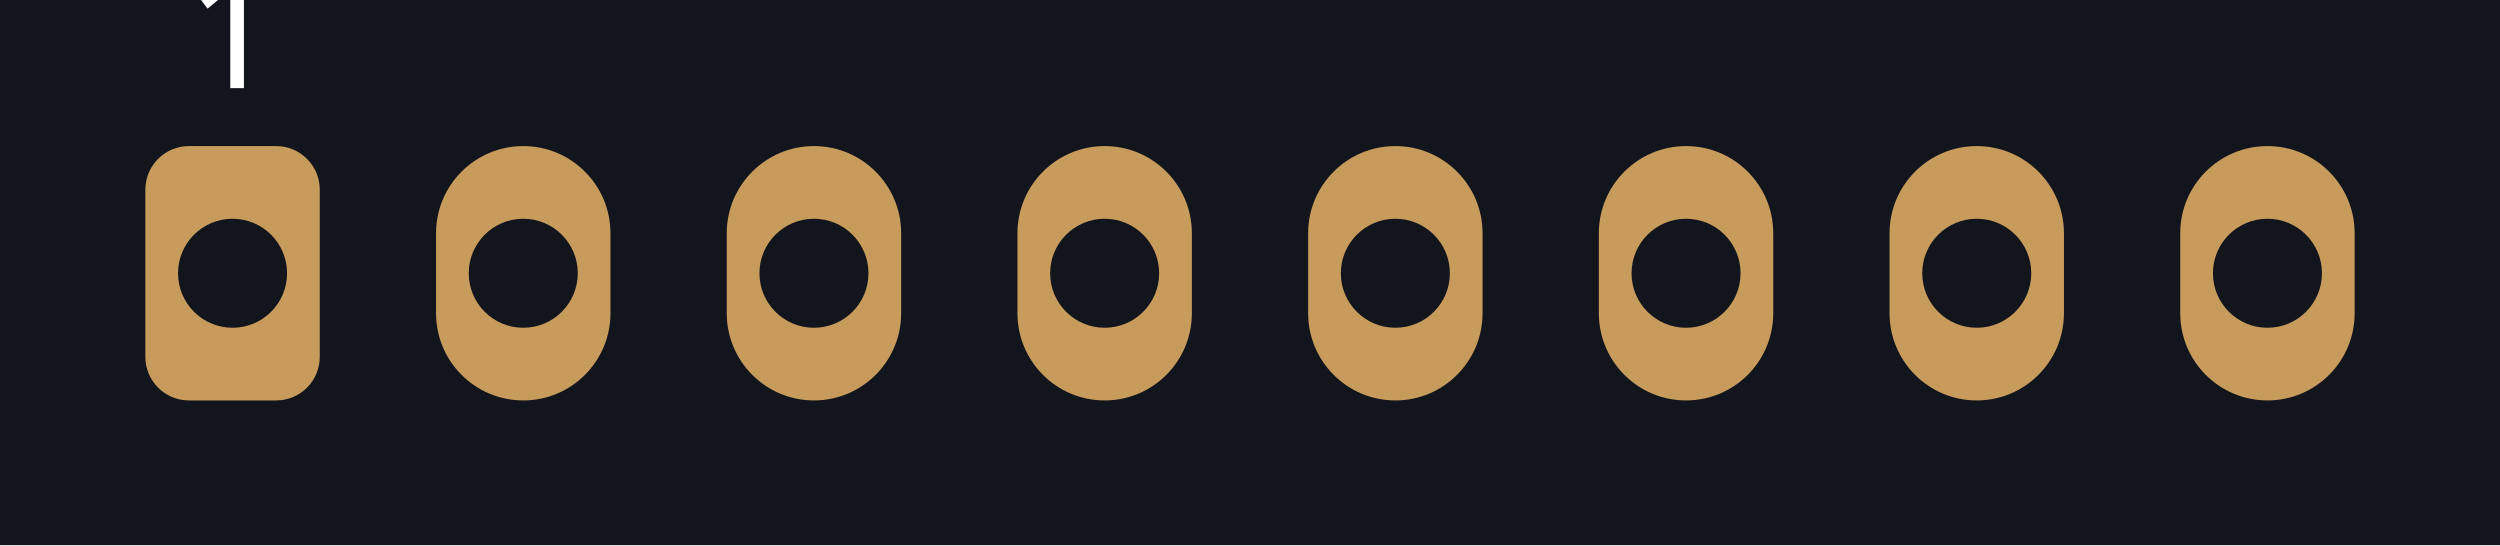
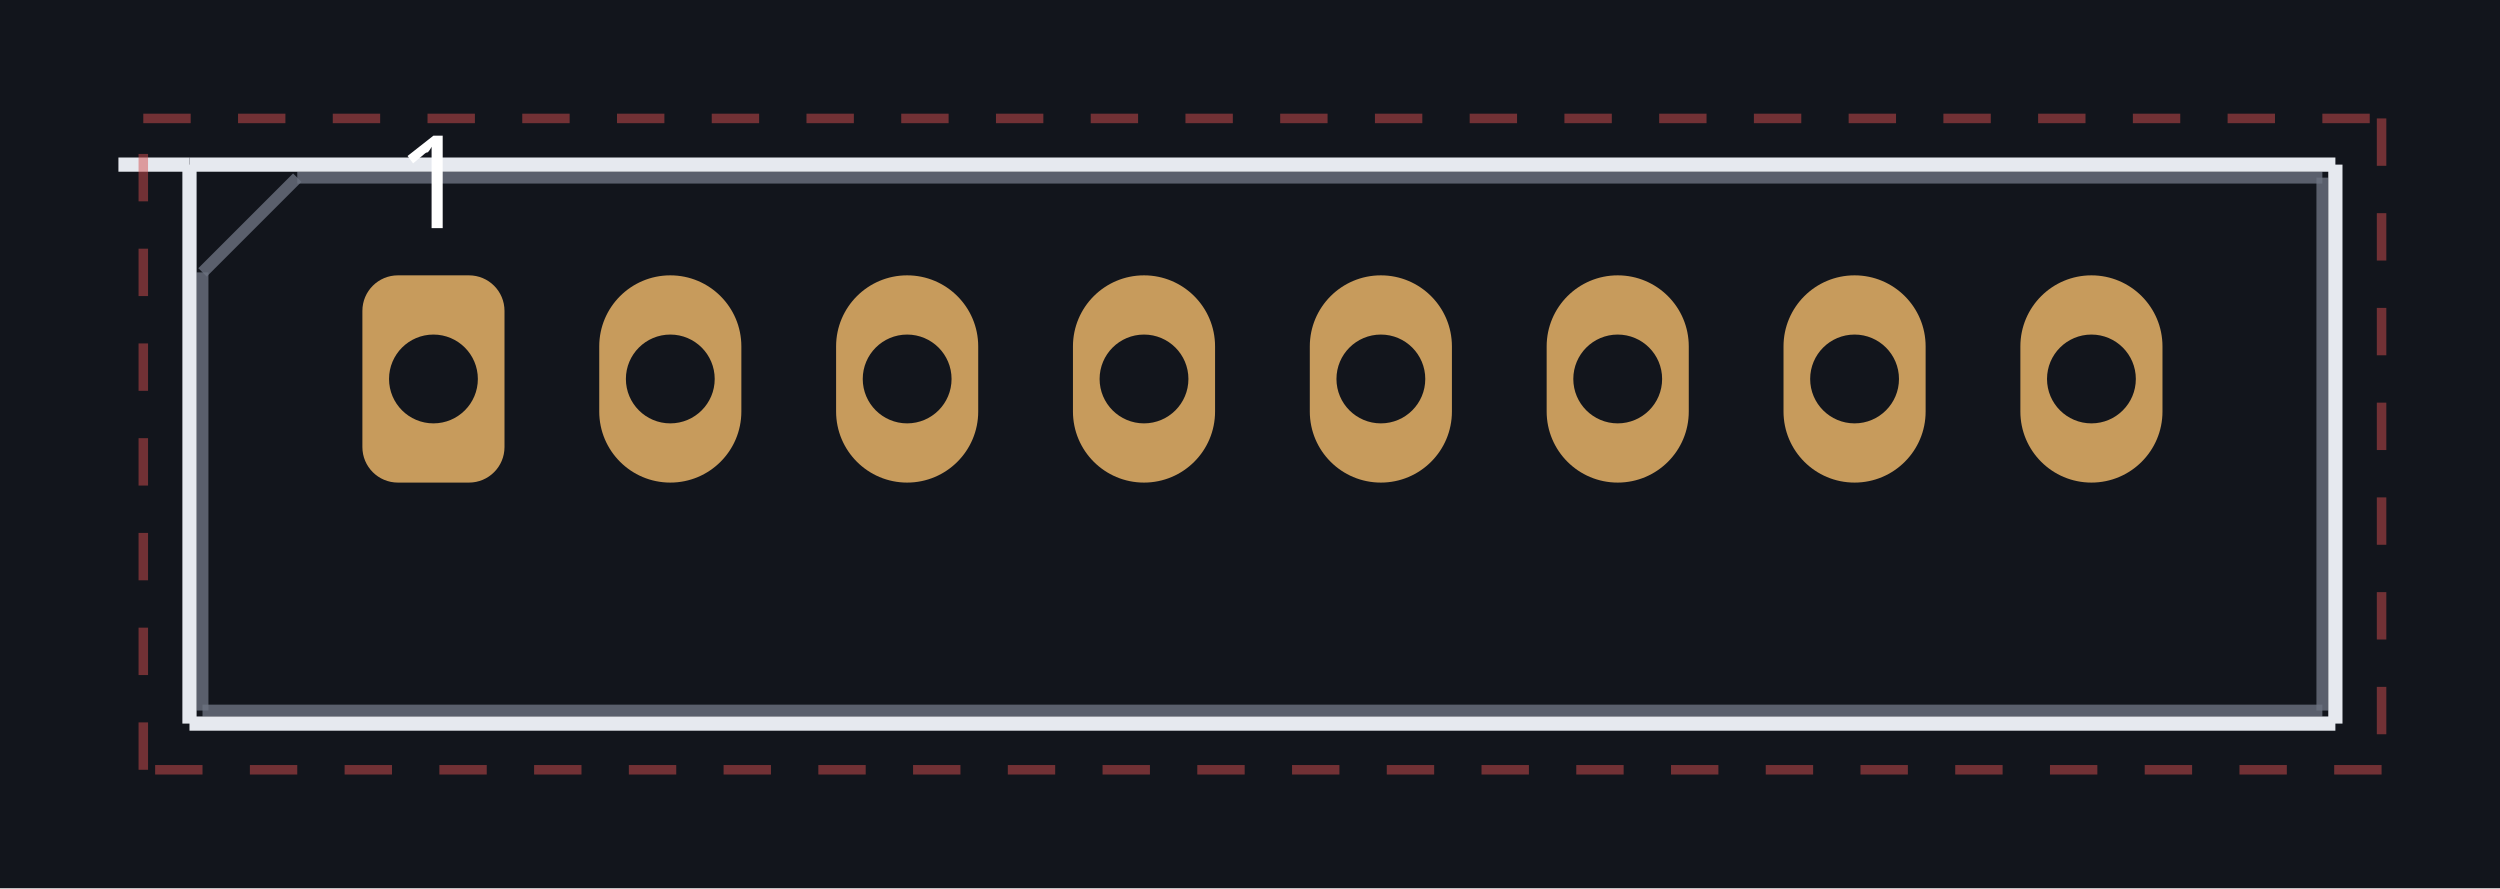
- <svg xmlns="http://www.w3.org/2000/svg" viewBox="-1.60 -1.88 17.20 3.75" preserveAspectRatio="xMidYMid meet" style="width:100%;height:100%">
-   <rect x="-1.60" y="-1.88" width="17.20" height="3.75" fill="#12151c" />
+ <svg xmlns="http://www.w3.org/2000/svg" viewBox="-3.66 -3.20 21.11 7.50" preserveAspectRatio="xMidYMid meet" style="width:100%;height:100%">
+   <rect x="-3.66" y="-3.20" width="21.11" height="7.50" fill="#12151c" />
+   <line x1="-1.150" y1="-1.700" x2="15.950" y2="-1.700" stroke="#6b7280" stroke-width="0.100" opacity="0.8" />
+   <line x1="15.950" y1="-1.700" x2="15.950" y2="2.800" stroke="#6b7280" stroke-width="0.100" opacity="0.8" />
+   <line x1="15.950" y1="2.800" x2="-1.950" y2="2.800" stroke="#6b7280" stroke-width="0.100" opacity="0.8" />
+   <line x1="-1.950" y1="2.800" x2="-1.950" y2="-0.900" stroke="#6b7280" stroke-width="0.100" opacity="0.8" />
+   <line x1="-1.950" y1="-0.900" x2="-1.150" y2="-1.700" stroke="#6b7280" stroke-width="0.100" opacity="0.8" />
+   <line x1="-2.060" y1="-1.810" x2="16.060" y2="-1.810" stroke="#e6e9ef" stroke-width="0.120" opacity="1" />
+   <line x1="16.060" y1="-1.810" x2="16.060" y2="2.910" stroke="#e6e9ef" stroke-width="0.120" opacity="1" />
+   <line x1="16.060" y1="2.910" x2="-2.060" y2="2.910" stroke="#e6e9ef" stroke-width="0.120" opacity="1" />
+   <line x1="-2.060" y1="2.910" x2="-2.060" y2="-1.810" stroke="#e6e9ef" stroke-width="0.120" opacity="1" />
+   <line x1="-2.060" y1="-1.810" x2="-2.660" y2="-1.810" stroke="#e6e9ef" stroke-width="0.120" opacity="1" />
+   <line x1="-2.450" y1="-2.200" x2="16.450" y2="-2.200" stroke="#d24d4d" stroke-width="0.080" opacity="0.5" stroke-dasharray="0.4 0.4" />
+   <line x1="16.450" y1="-2.200" x2="16.450" y2="3.300" stroke="#d24d4d" stroke-width="0.080" opacity="0.5" stroke-dasharray="0.4 0.4" />
+   <line x1="16.450" y1="3.300" x2="-2.450" y2="3.300" stroke="#d24d4d" stroke-width="0.080" opacity="0.5" stroke-dasharray="0.4 0.4" />
+   <line x1="-2.450" y1="3.300" x2="-2.450" y2="-2.200" stroke="#d24d4d" stroke-width="0.080" opacity="0.5" stroke-dasharray="0.4 0.4" />
  <rect x="-0.600" y="-0.875" width="1.200" height="1.750" rx="0.300" fill="#c79b5c" />
  <circle cx="0.000" cy="0.000" r="0.375" fill="#12151c" />
  <text x="0.000" y="-1.275" fill="#ffffff" font-size="1.1" text-anchor="middle" font-family="sans-serif">1</text>
  <rect x="1.400" y="-0.875" width="1.200" height="1.750" rx="0.600" fill="#c79b5c" />
  <circle cx="2.000" cy="0.000" r="0.375" fill="#12151c" />
  <rect x="3.400" y="-0.875" width="1.200" height="1.750" rx="0.600" fill="#c79b5c" />
  <circle cx="4.000" cy="0.000" r="0.375" fill="#12151c" />
  <rect x="5.400" y="-0.875" width="1.200" height="1.750" rx="0.600" fill="#c79b5c" />
  <circle cx="6.000" cy="0.000" r="0.375" fill="#12151c" />
  <rect x="7.400" y="-0.875" width="1.200" height="1.750" rx="0.600" fill="#c79b5c" />
  <circle cx="8.000" cy="0.000" r="0.375" fill="#12151c" />
  <rect x="9.400" y="-0.875" width="1.200" height="1.750" rx="0.600" fill="#c79b5c" />
  <circle cx="10.000" cy="0.000" r="0.375" fill="#12151c" />
  <rect x="11.400" y="-0.875" width="1.200" height="1.750" rx="0.600" fill="#c79b5c" />
  <circle cx="12.000" cy="0.000" r="0.375" fill="#12151c" />
  <rect x="13.400" y="-0.875" width="1.200" height="1.750" rx="0.600" fill="#c79b5c" />
  <circle cx="14.000" cy="0.000" r="0.375" fill="#12151c" />
</svg>
